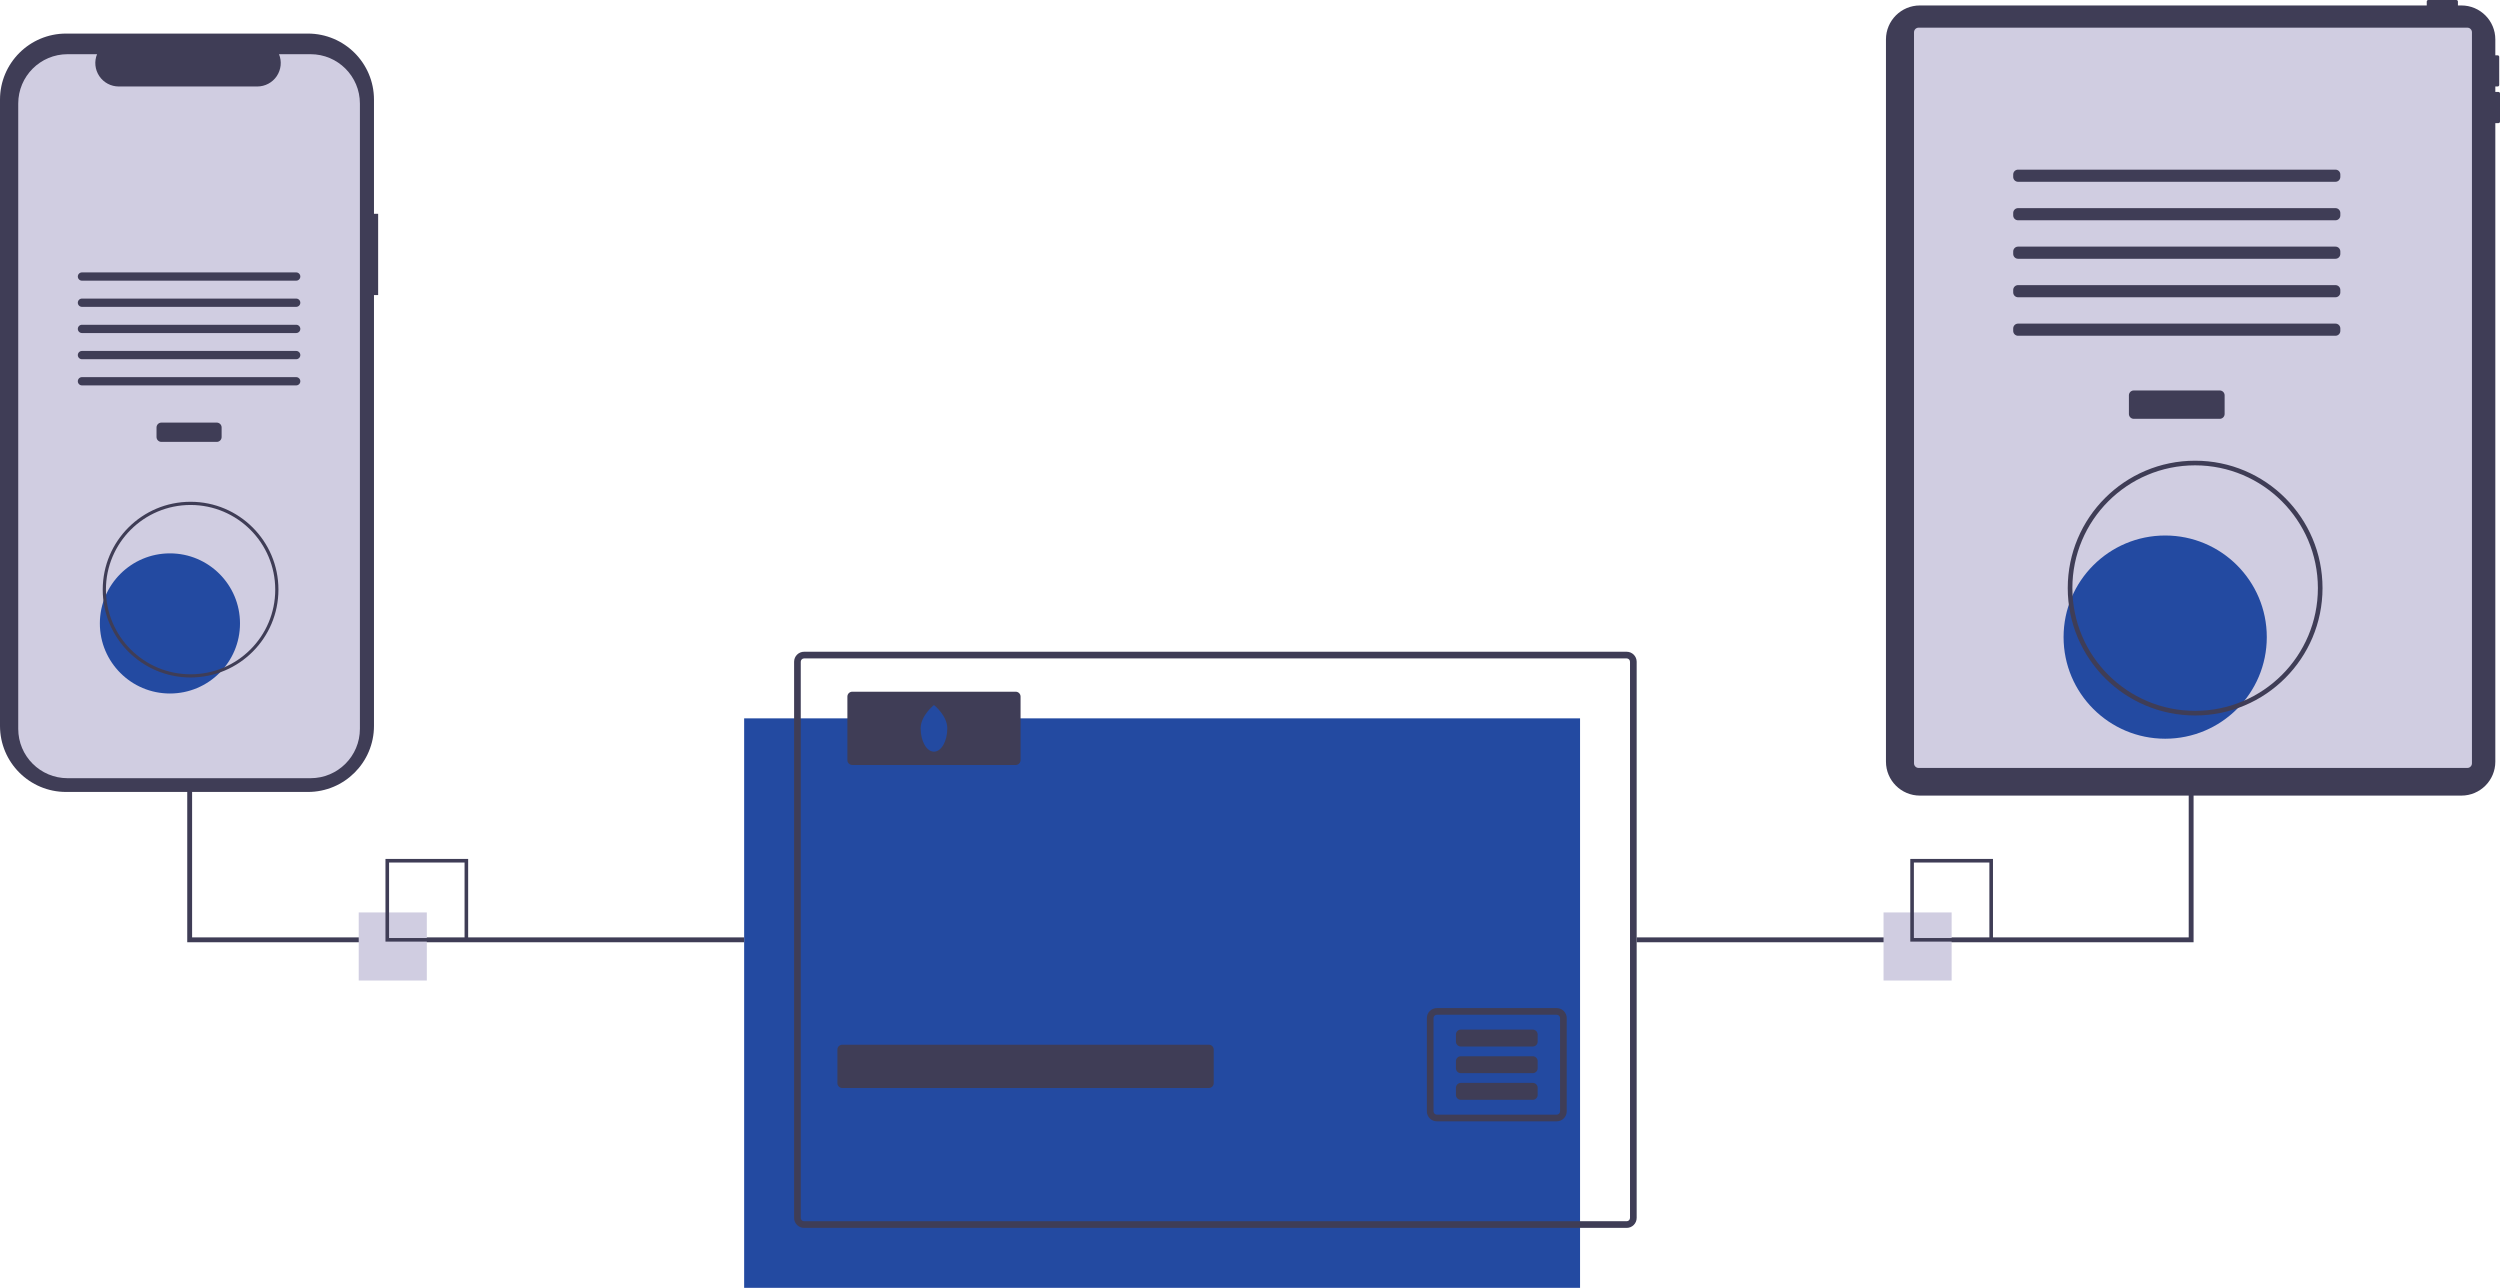
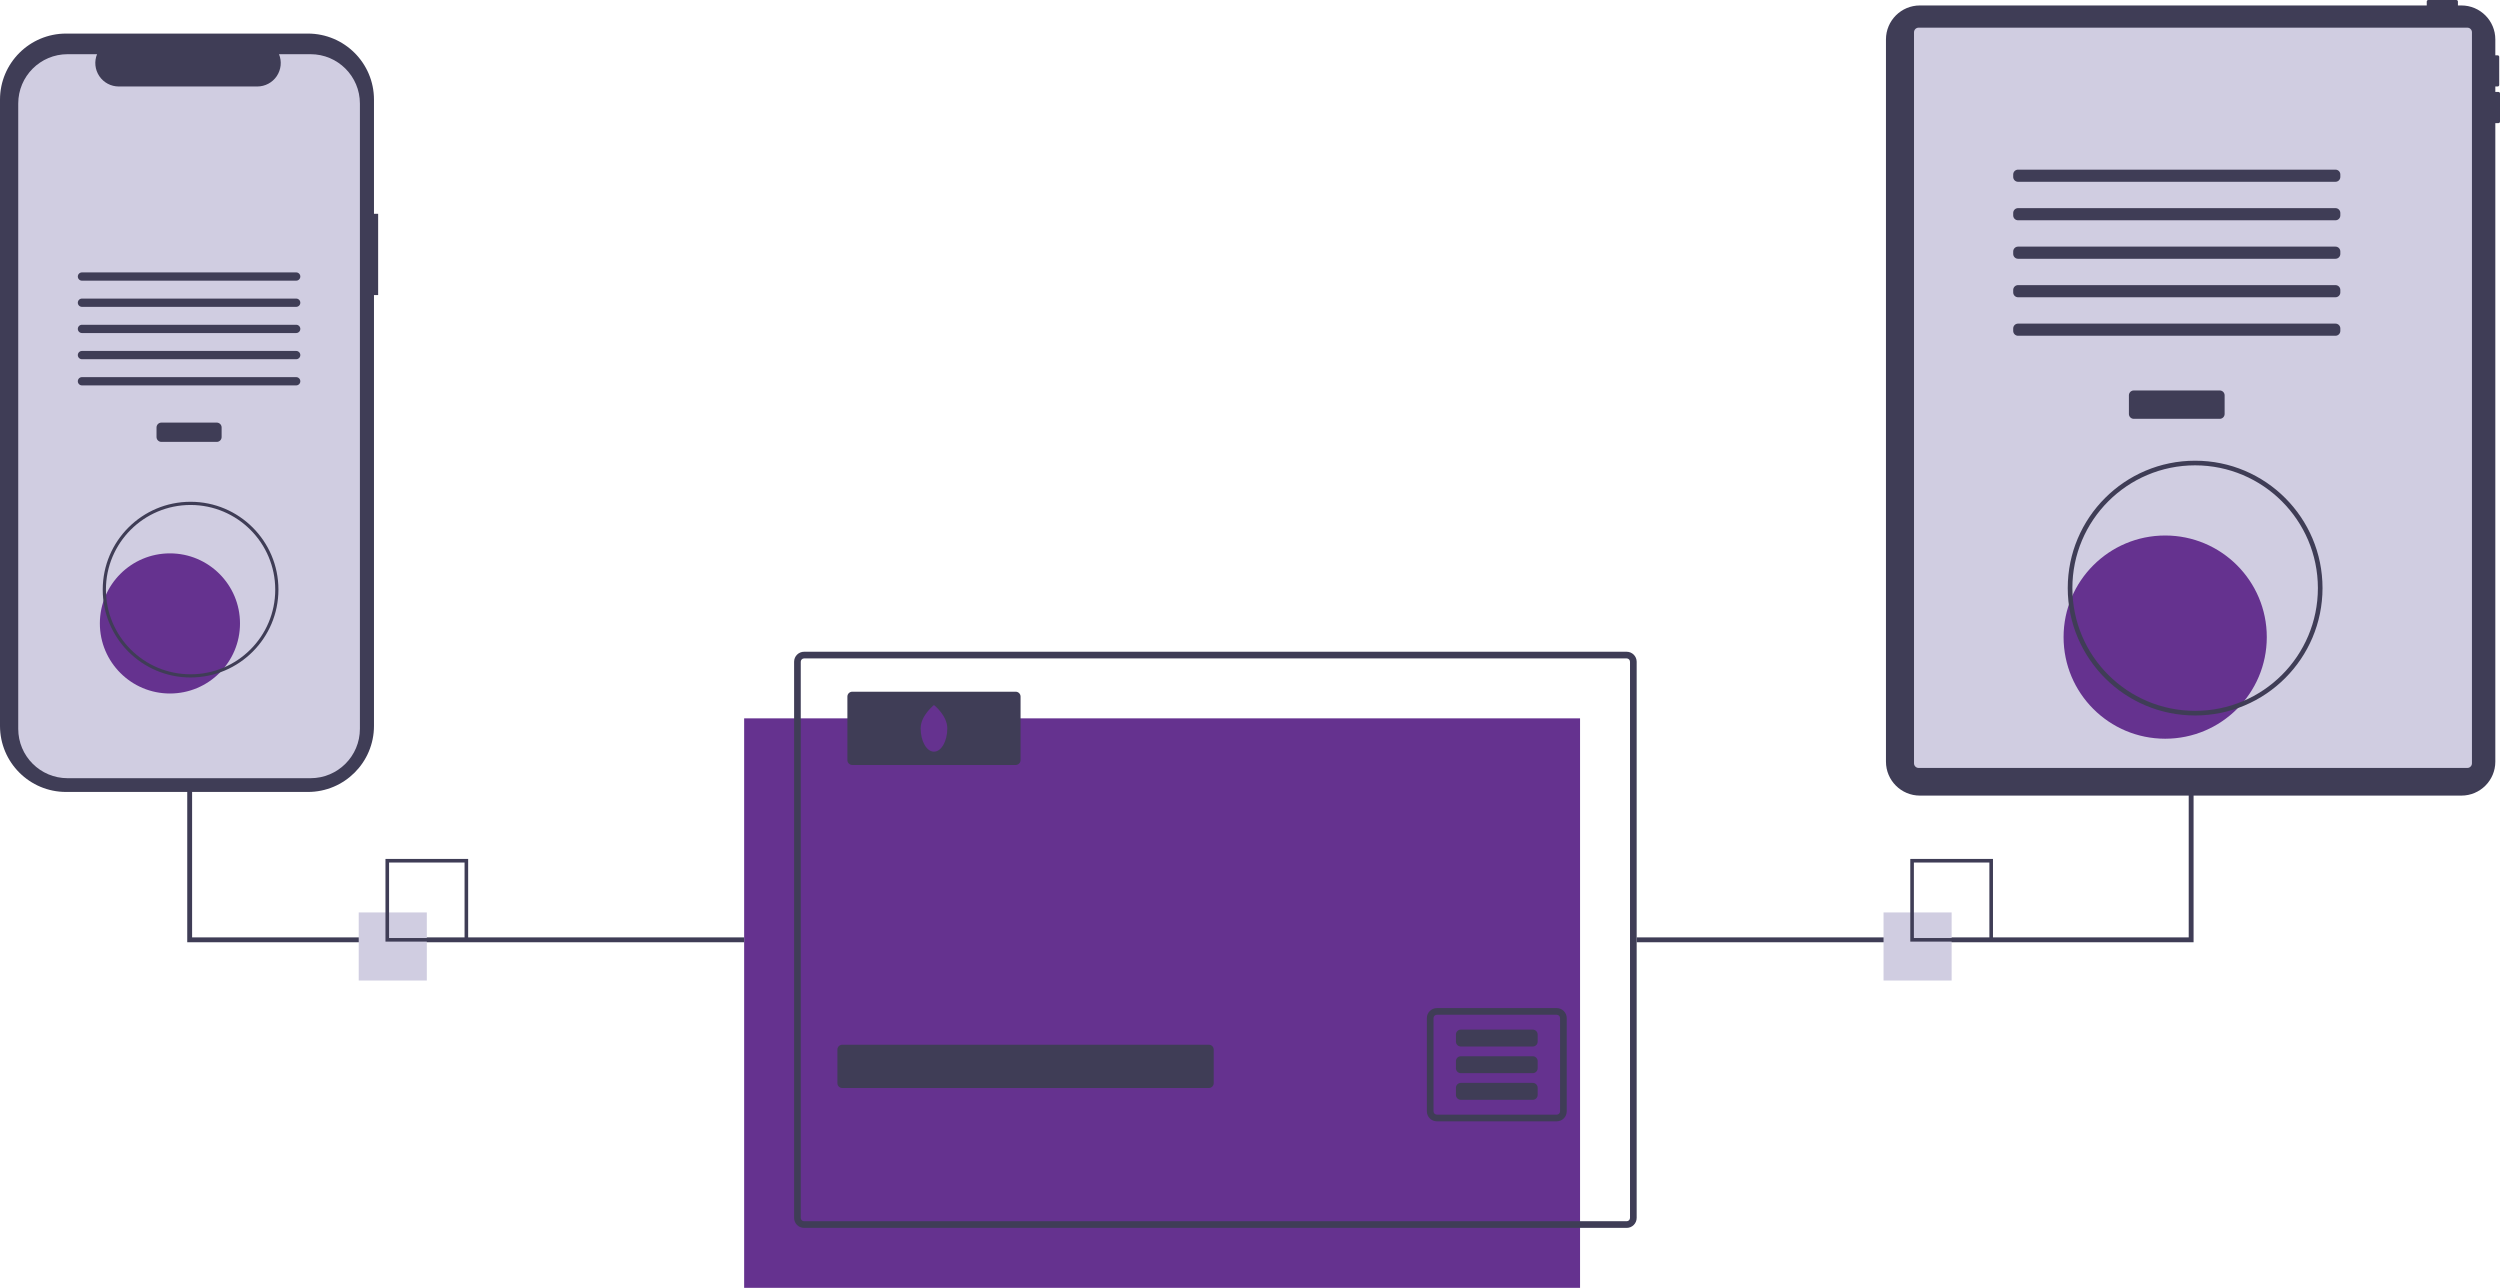
<svg xmlns="http://www.w3.org/2000/svg" id="bbc47c66-d48b-4d11-bc2f-9f2748fa4450" data-name="Layer 1" width="1027.992" height="529.556" viewBox="0 0 1027.992 529.556">
-   <rect x="305.992" y="295.386" width="343.72" height="234.17" fill="#234aa1" />
+   <rect x="305.992" y="295.386" width="343.72" height="234.17" fill="#65328f" />
  <path d="M754.886,453.218h-338.24a4.116,4.116,0,0,0-4.11,4.11v228.69a4.11,4.11,0,0,0,4.11,4.11h338.24a4.11,4.11,0,0,0,4.11-4.11v-228.69A4.116,4.116,0,0,0,754.886,453.218Zm1.37,232.8a1.366,1.366,0,0,1-1.37,1.37h-338.24a1.366,1.366,0,0,1-1.37-1.37v-228.69a1.372,1.372,0,0,1,1.37-1.37h338.24a1.372,1.372,0,0,1,1.37,1.37Z" transform="translate(-86.00397 -185.2222)" fill="#3f3d56" />
  <rect x="344.335" y="429.587" width="154.743" height="17.802" rx="2" fill="#3f3d56" />
  <path d="M726.126,599.748h-49.29a4.11,4.11,0,0,0-4.11,4.11v38.34a4.11,4.11,0,0,0,4.11,4.11h49.29a4.11,4.11,0,0,0,4.11-4.11v-38.34A4.11,4.11,0,0,0,726.126,599.748Zm1.37,42.45a1.372,1.372,0,0,1-1.37,1.37h-49.29a1.372,1.372,0,0,1-1.37-1.37v-38.34a1.366,1.366,0,0,1,1.37-1.37h49.29a1.366,1.366,0,0,1,1.37,1.37Z" transform="translate(-86.00397 -185.2222)" fill="#3f3d56" />
  <rect x="598.676" y="423.372" width="33.603" height="6.952" rx="2" fill="#3f3d56" />
  <rect x="598.676" y="434.328" width="33.603" height="6.952" rx="2" fill="#3f3d56" />
  <rect x="598.676" y="445.283" width="33.603" height="6.952" rx="2" fill="#3f3d56" />
  <rect x="348.444" y="284.431" width="71.209" height="30.127" rx="2" fill="#3f3d56" />
-   <path d="M475.53,484.716c0,5.294-2.452,9.586-5.478,9.586s-5.478-4.292-5.478-9.586,5.478-9.586,5.478-9.586S475.53,479.422,475.53,484.716Z" transform="translate(-86.00397 -185.2222)" fill="#234aa1" />
+   <path d="M475.53,484.716c0,5.294-2.452,9.586-5.478,9.586s-5.478-4.292-5.478-9.586,5.478-9.586,5.478-9.586S475.53,479.422,475.53,484.716Z" transform="translate(-86.00397 -185.2222)" fill="#65328f" />
  <polygon points="901.992 161.837 899.992 161.837 899.992 385.451 672.992 385.451 672.992 387.451 901.992 387.451 901.992 161.837" fill="#3f3d56" />
  <polygon points="305.992 387.451 76.992 387.451 76.992 161.837 78.992 161.837 78.992 385.451 305.992 385.451 305.992 387.451" fill="#3f3d56" />
  <path d="M1113.355,223.032h-1.282v-2.243h.961a.641.641,0,0,0,.641-.641V208.613a.641.641,0,0,0-.641-.641h-.961v-6.551a13.956,13.956,0,0,0-13.956-13.956h-1.424v-1.602a.641.641,0,0,0-.641-.641h-11.535a.641.641,0,0,0-.641.641v1.602H875.461a13.956,13.956,0,0,0-13.956,13.956v296.994a13.956,13.956,0,0,0,13.956,13.956h222.657a13.956,13.956,0,0,0,13.956-13.956V235.849h1.282a.641.641,0,0,0,.641-.641V223.673A.641.641,0,0,0,1113.355,223.032Z" transform="translate(-86.00397 -185.2222)" fill="#3f3d56" />
  <rect x="787.035" y="11.372" width="229.423" height="304.406" rx="1.905" fill="#d0cde1" />
  <rect x="875.401" y="160.558" width="39.357" height="11.663" rx="2" fill="#3f3d56" />
  <rect x="827.821" y="69.754" width="134.517" height="4.998" rx="2" fill="#3f3d56" />
  <rect x="827.821" y="85.582" width="134.517" height="4.998" rx="2" fill="#3f3d56" />
  <rect x="827.821" y="101.41" width="134.517" height="4.998" rx="2" fill="#3f3d56" />
  <rect x="827.821" y="117.239" width="134.517" height="4.998" rx="2" fill="#3f3d56" />
  <rect x="827.821" y="133.067" width="134.517" height="4.998" rx="2" fill="#3f3d56" />
-   <circle cx="890.317" cy="261.978" r="41.78" fill="#234aa1" />
+   <circle cx="890.317" cy="261.978" r="41.78" fill="#65328f" />
  <path d="M988.636,479.426a52.382,52.382,0,1,1,52.382-52.382A52.441,52.441,0,0,1,988.636,479.426Zm0-102.859a50.477,50.477,0,1,0,50.477,50.477A50.534,50.534,0,0,0,988.636,376.567Z" transform="translate(-86.00397 -185.2222)" fill="#3f3d56" />
  <path d="M241.496,273.134h-1.713V226.196a27.167,27.167,0,0,0-27.167-27.167H113.171A27.167,27.167,0,0,0,86.004,226.196V483.703a27.167,27.167,0,0,0,27.167,27.167h99.445A27.167,27.167,0,0,0,239.783,483.703V306.545H241.496Z" transform="translate(-86.00397 -185.2222)" fill="#3f3d56" />
  <path d="M233.997,227.792V484.924a20.288,20.288,0,0,1-20.285,20.292H113.787a20.288,20.288,0,0,1-20.285-20.292V227.792a20.287,20.287,0,0,1,20.285-20.285h12.123a9.638,9.638,0,0,0,8.925,13.276h56.972a9.637,9.637,0,0,0,8.925-13.276h12.98A20.287,20.287,0,0,1,233.997,227.792Z" transform="translate(-86.00397 -185.2222)" fill="#d0cde1" />
  <rect x="64.362" y="173.773" width="26.768" height="7.933" rx="2" fill="#3f3d56" />
  <rect x="32" y="112.012" width="91.492" height="3.4" rx="1.7" fill="#3f3d56" />
  <rect x="32" y="122.778" width="91.492" height="3.4" rx="1.7" fill="#3f3d56" />
  <rect x="32" y="133.544" width="91.492" height="3.4" rx="1.7" fill="#3f3d56" />
  <rect x="32" y="144.309" width="91.492" height="3.4" rx="1.7" fill="#3f3d56" />
  <rect x="32" y="155.075" width="91.492" height="3.4" rx="1.7" fill="#3f3d56" />
-   <circle cx="69.875" cy="256.355" r="28.813" fill="#234aa1" />
+   <circle cx="69.875" cy="256.355" r="28.813" fill="#65328f" />
  <path d="M164.371,463.801A36.125,36.125,0,1,1,200.496,427.677,36.165,36.165,0,0,1,164.371,463.801Zm0-70.936a34.811,34.811,0,1,0,34.811,34.811A34.85,34.85,0,0,0,164.371,392.866Z" transform="translate(-86.00397 -185.2222)" fill="#3f3d56" />
  <rect x="147.505" y="375.19" width="28" height="28" fill="#d0cde1" />
  <path d="M278.509,572.412h-34v-34h34Zm-32.522-1.478h31.043V539.89H245.987Z" transform="translate(-86.00397 -185.2222)" fill="#3f3d56" />
  <rect x="774.505" y="375.19" width="28" height="28" fill="#d0cde1" />
  <path d="M905.509,572.412h-34v-34h34Zm-32.522-1.478h31.043V539.89H872.987Z" transform="translate(-86.00397 -185.2222)" fill="#3f3d56" />
</svg>
